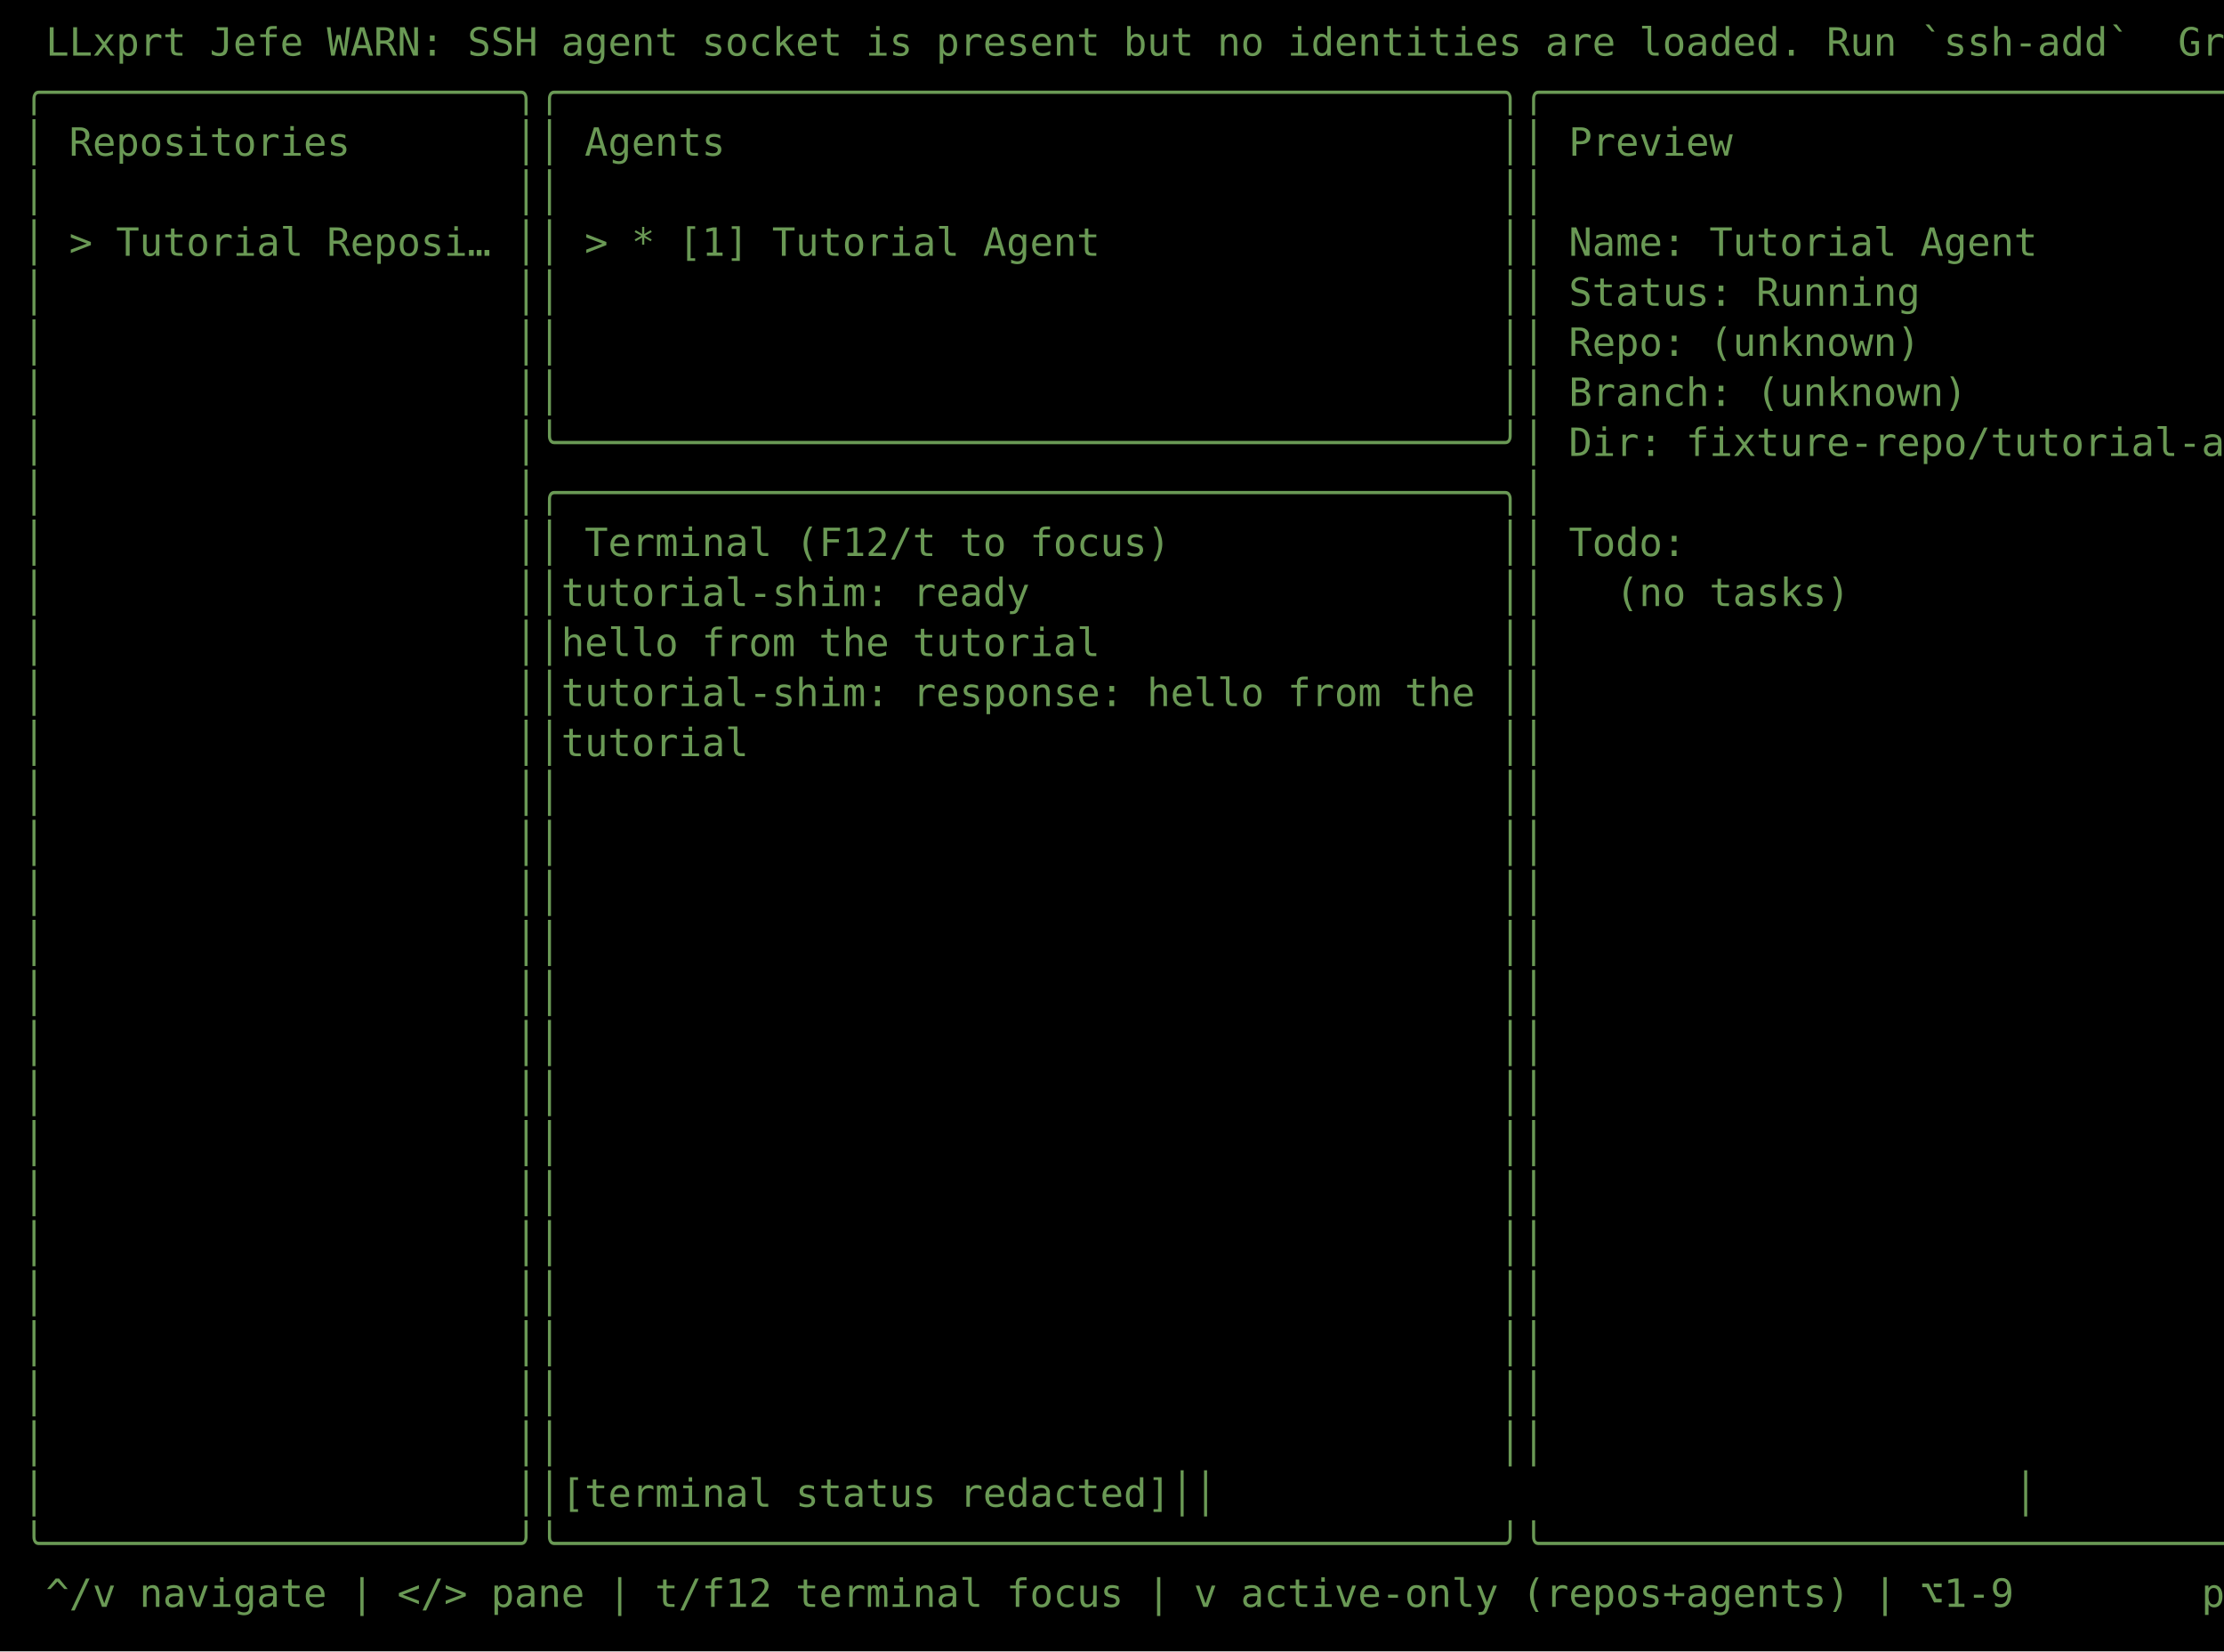
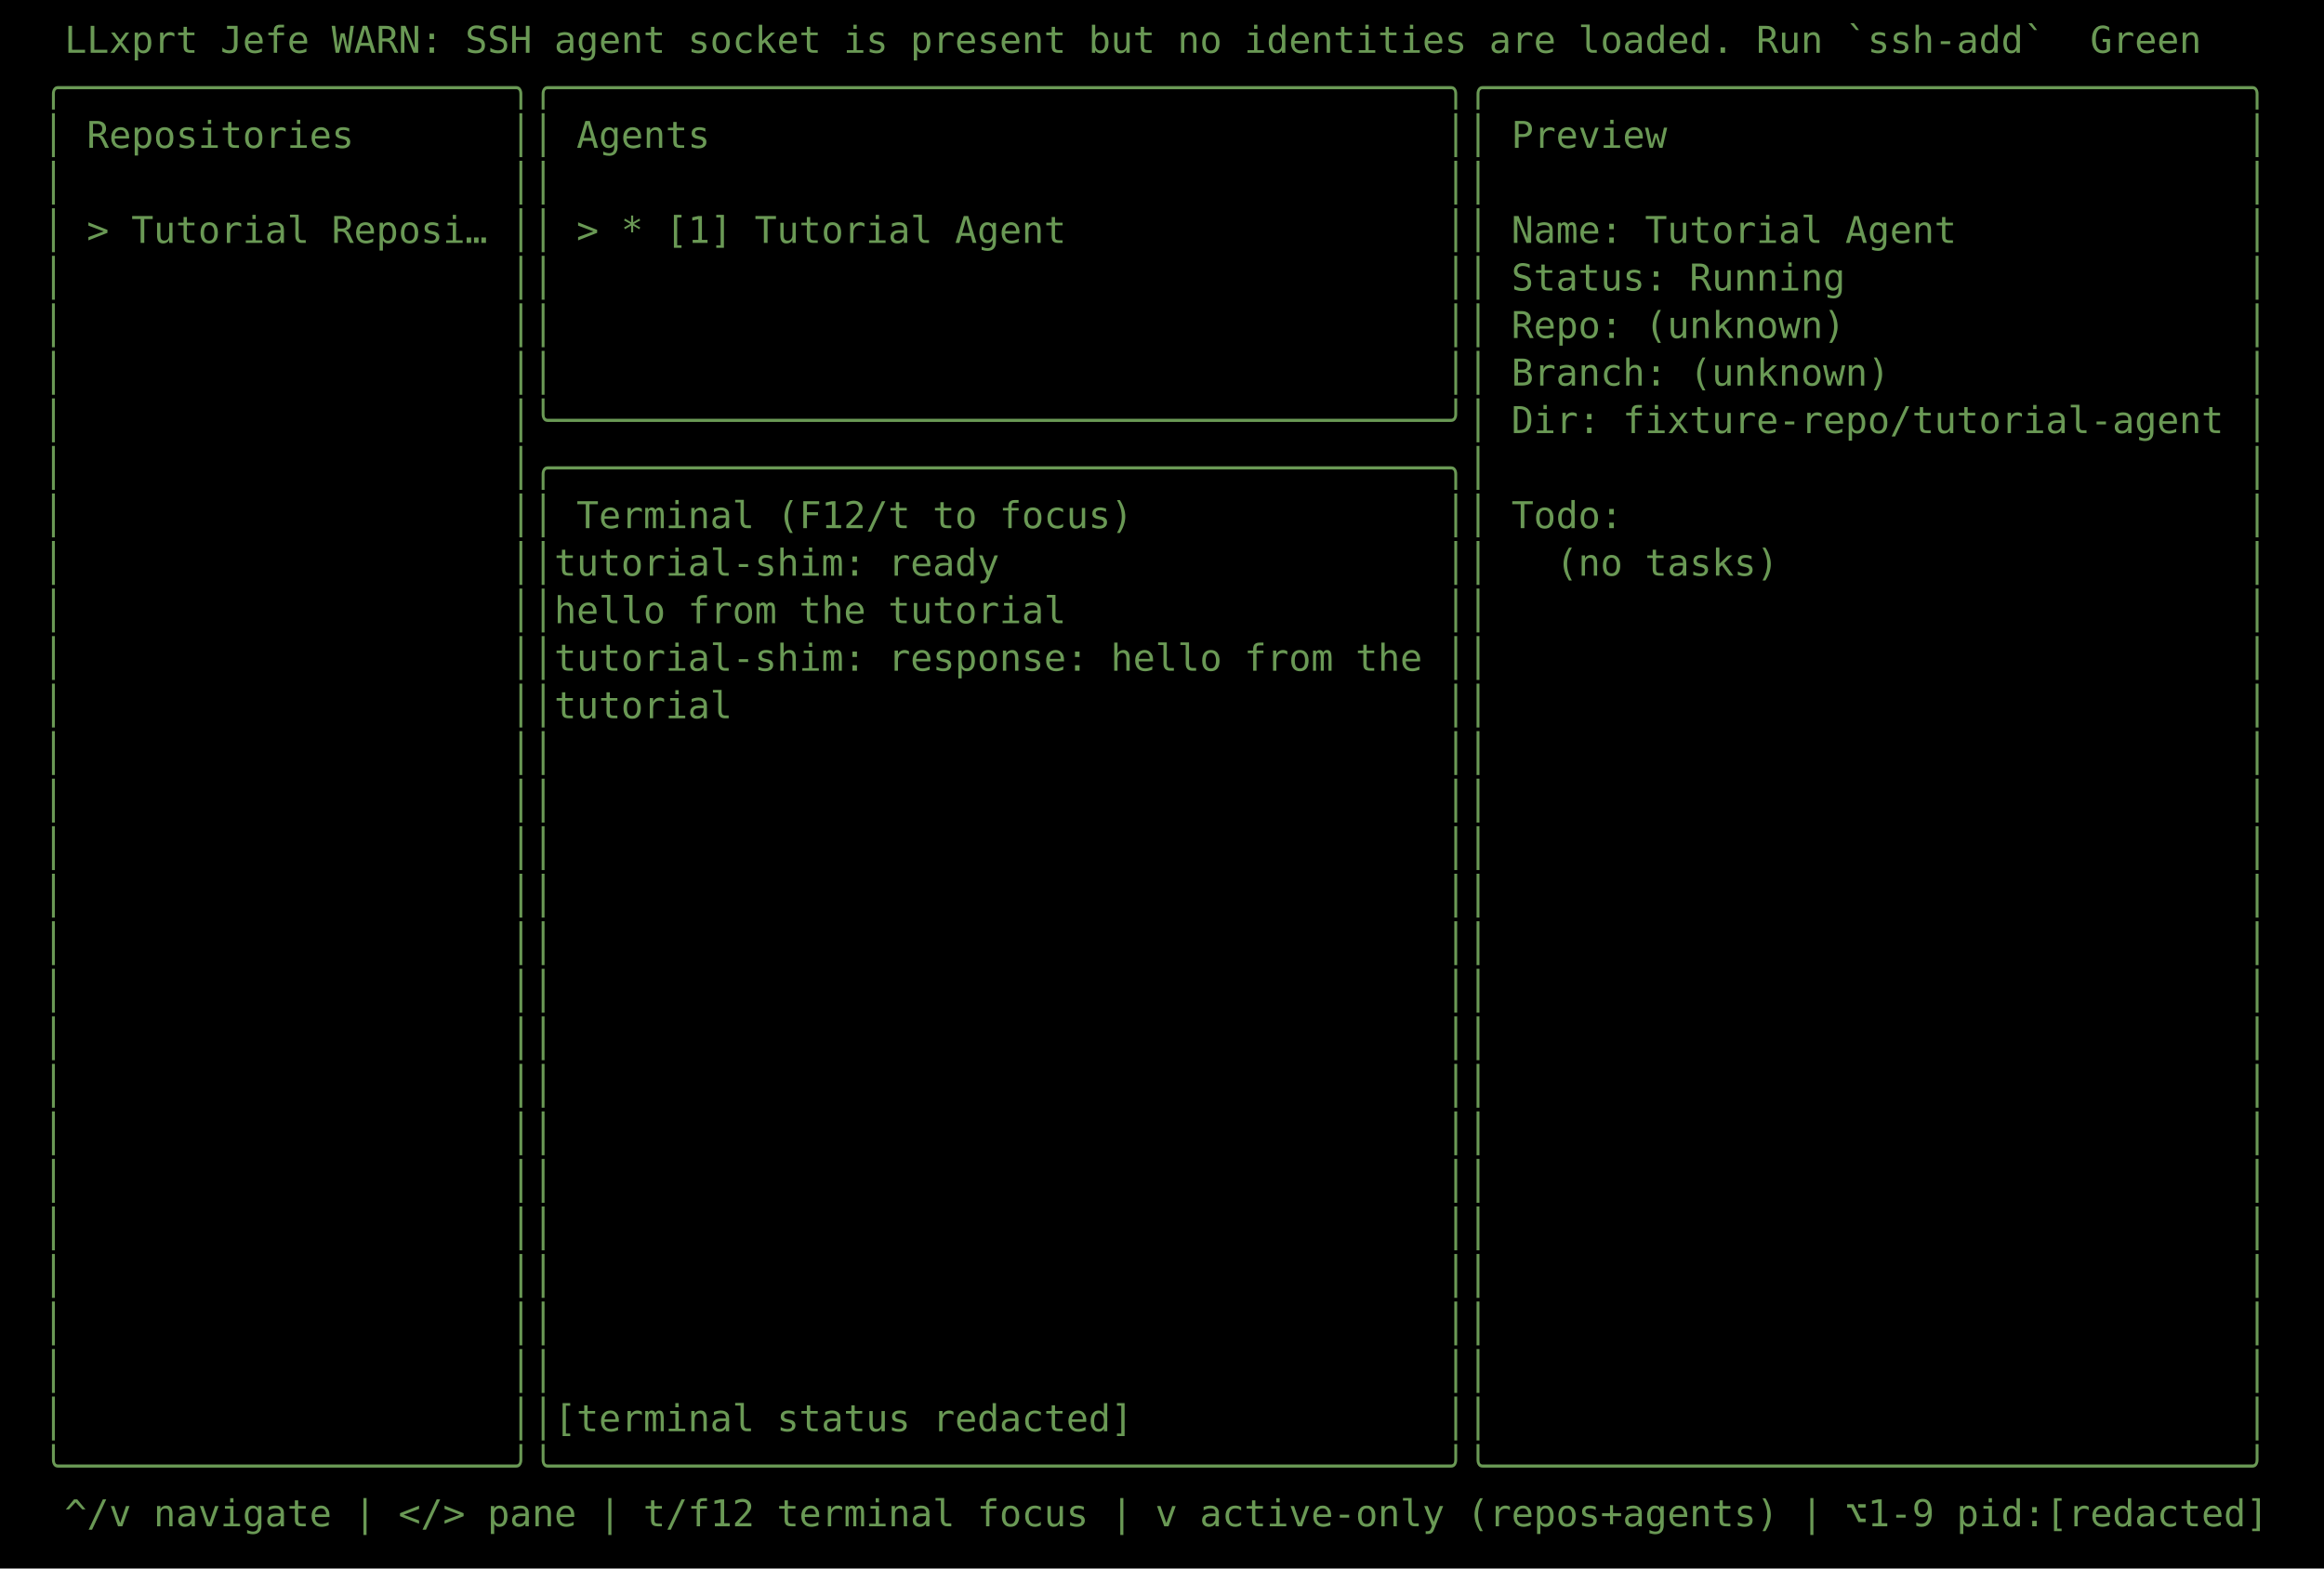
- <svg xmlns="http://www.w3.org/2000/svg" width="800" height="594" viewBox="0 0 800 594" role="img">
-   <rect width="800" height="594" fill="#000000" />
-   <text x="8" y="20" fill="#6a9955" font-family="monospace" font-size="14" xml:space="preserve">
-     <tspan x="8" y="20"> LLxprt Jefe WARN: SSH agent socket is present but no identities are loaded. Run `ssh-add`  Green</tspan>
-     <tspan x="8" y="38">╭────────────────────╮╭────────────────────────────────────────╮╭──────────────────────────────────╮</tspan>
-     <tspan x="8" y="56">│ Repositories       ││ Agents                                 ││ Preview                          │</tspan>
-     <tspan x="8" y="74">│                    ││                                        ││                                  │</tspan>
-     <tspan x="8" y="92">│ &gt; Tutorial Reposi… ││ &gt; * [1] Tutorial Agent                 ││ Name: Tutorial Agent             │</tspan>
-     <tspan x="8" y="110">│                    ││                                        ││ Status: Running                  │</tspan>
-     <tspan x="8" y="128">│                    ││                                        ││ Repo: (unknown)                  │</tspan>
-     <tspan x="8" y="146">│                    ││                                        ││ Branch: (unknown)                │</tspan>
-     <tspan x="8" y="164">│                    │╰────────────────────────────────────────╯│ Dir: fixture-repo/tutorial-agent │</tspan>
-     <tspan x="8" y="182">│                    │╭────────────────────────────────────────╮│                                  │</tspan>
-     <tspan x="8" y="200">│                    ││ Terminal (F12/t to focus)              ││ Todo:                            │</tspan>
-     <tspan x="8" y="218">│                    ││tutorial-shim: ready                    ││   (no tasks)                     │</tspan>
-     <tspan x="8" y="236">│                    ││hello from the tutorial                 ││                                  │</tspan>
-     <tspan x="8" y="254">│                    ││tutorial-shim: response: hello from the ││                                  │</tspan>
-     <tspan x="8" y="272">│                    ││tutorial                                ││                                  │</tspan>
-     <tspan x="8" y="290">│                    ││                                        ││                                  │</tspan>
-     <tspan x="8" y="308">│                    ││                                        ││                                  │</tspan>
-     <tspan x="8" y="326">│                    ││                                        ││                                  │</tspan>
-     <tspan x="8" y="344">│                    ││                                        ││                                  │</tspan>
-     <tspan x="8" y="362">│                    ││                                        ││                                  │</tspan>
-     <tspan x="8" y="380">│                    ││                                        ││                                  │</tspan>
-     <tspan x="8" y="398">│                    ││                                        ││                                  │</tspan>
-     <tspan x="8" y="416">│                    ││                                        ││                                  │</tspan>
-     <tspan x="8" y="434">│                    ││                                        ││                                  │</tspan>
-     <tspan x="8" y="452">│                    ││                                        ││                                  │</tspan>
-     <tspan x="8" y="470">│                    ││                                        ││                                  │</tspan>
-     <tspan x="8" y="488">│                    ││                                        ││                                  │</tspan>
-     <tspan x="8" y="506">│                    ││                                        ││                                  │</tspan>
-     <tspan x="8" y="524">│                    ││                                        ││                                  │</tspan>
-     <tspan x="8" y="542">│                    ││[terminal status redacted]││                                  │</tspan>
-     <tspan x="8" y="560">╰────────────────────╯╰────────────────────────────────────────╯╰──────────────────────────────────╯</tspan>
-     <tspan x="8" y="578"> ^/v navigate | &lt;/&gt; pane | t/f12 terminal focus | v active-only (repos+agents) | ⌥1-9        pid:[redacted]</tspan>
+ <svg xmlns="http://www.w3.org/2000/svg" width="880" height="594" viewBox="0 0 880 594" role="img">
+   <rect width="880" height="594" fill="#000000" />
+   <text x="16" y="20" fill="#6a9955" font-family="monospace" font-size="14" xml:space="preserve">
+     <tspan x="16" y="20" textLength="848" lengthAdjust="spacingAndGlyphs"> LLxprt Jefe WARN: SSH agent socket is present but no identities are loaded. Run `ssh-add`  Green   </tspan>
+     <tspan x="16" y="38" textLength="848" lengthAdjust="spacingAndGlyphs">╭────────────────────╮╭────────────────────────────────────────╮╭──────────────────────────────────╮</tspan>
+     <tspan x="16" y="56" textLength="848" lengthAdjust="spacingAndGlyphs">│ Repositories       ││ Agents                                 ││ Preview                          │</tspan>
+     <tspan x="16" y="74" textLength="848" lengthAdjust="spacingAndGlyphs">│                    ││                                        ││                                  │</tspan>
+     <tspan x="16" y="92" textLength="848" lengthAdjust="spacingAndGlyphs">│ &gt; Tutorial Reposi… ││ &gt; * [1] Tutorial Agent                 ││ Name: Tutorial Agent             │</tspan>
+     <tspan x="16" y="110" textLength="848" lengthAdjust="spacingAndGlyphs">│                    ││                                        ││ Status: Running                  │</tspan>
+     <tspan x="16" y="128" textLength="848" lengthAdjust="spacingAndGlyphs">│                    ││                                        ││ Repo: (unknown)                  │</tspan>
+     <tspan x="16" y="146" textLength="848" lengthAdjust="spacingAndGlyphs">│                    ││                                        ││ Branch: (unknown)                │</tspan>
+     <tspan x="16" y="164" textLength="848" lengthAdjust="spacingAndGlyphs">│                    │╰────────────────────────────────────────╯│ Dir: fixture-repo/tutorial-agent │</tspan>
+     <tspan x="16" y="182" textLength="848" lengthAdjust="spacingAndGlyphs">│                    │╭────────────────────────────────────────╮│                                  │</tspan>
+     <tspan x="16" y="200" textLength="848" lengthAdjust="spacingAndGlyphs">│                    ││ Terminal (F12/t to focus)              ││ Todo:                            │</tspan>
+     <tspan x="16" y="218" textLength="848" lengthAdjust="spacingAndGlyphs">│                    ││tutorial-shim: ready                    ││   (no tasks)                     │</tspan>
+     <tspan x="16" y="236" textLength="848" lengthAdjust="spacingAndGlyphs">│                    ││hello from the tutorial                 ││                                  │</tspan>
+     <tspan x="16" y="254" textLength="848" lengthAdjust="spacingAndGlyphs">│                    ││tutorial-shim: response: hello from the ││                                  │</tspan>
+     <tspan x="16" y="272" textLength="848" lengthAdjust="spacingAndGlyphs">│                    ││tutorial                                ││                                  │</tspan>
+     <tspan x="16" y="290" textLength="848" lengthAdjust="spacingAndGlyphs">│                    ││                                        ││                                  │</tspan>
+     <tspan x="16" y="308" textLength="848" lengthAdjust="spacingAndGlyphs">│                    ││                                        ││                                  │</tspan>
+     <tspan x="16" y="326" textLength="848" lengthAdjust="spacingAndGlyphs">│                    ││                                        ││                                  │</tspan>
+     <tspan x="16" y="344" textLength="848" lengthAdjust="spacingAndGlyphs">│                    ││                                        ││                                  │</tspan>
+     <tspan x="16" y="362" textLength="848" lengthAdjust="spacingAndGlyphs">│                    ││                                        ││                                  │</tspan>
+     <tspan x="16" y="380" textLength="848" lengthAdjust="spacingAndGlyphs">│                    ││                                        ││                                  │</tspan>
+     <tspan x="16" y="398" textLength="848" lengthAdjust="spacingAndGlyphs">│                    ││                                        ││                                  │</tspan>
+     <tspan x="16" y="416" textLength="848" lengthAdjust="spacingAndGlyphs">│                    ││                                        ││                                  │</tspan>
+     <tspan x="16" y="434" textLength="848" lengthAdjust="spacingAndGlyphs">│                    ││                                        ││                                  │</tspan>
+     <tspan x="16" y="452" textLength="848" lengthAdjust="spacingAndGlyphs">│                    ││                                        ││                                  │</tspan>
+     <tspan x="16" y="470" textLength="848" lengthAdjust="spacingAndGlyphs">│                    ││                                        ││                                  │</tspan>
+     <tspan x="16" y="488" textLength="848" lengthAdjust="spacingAndGlyphs">│                    ││                                        ││                                  │</tspan>
+     <tspan x="16" y="506" textLength="848" lengthAdjust="spacingAndGlyphs">│                    ││                                        ││                                  │</tspan>
+     <tspan x="16" y="524" textLength="848" lengthAdjust="spacingAndGlyphs">│                    ││                                        ││                                  │</tspan>
+     <tspan x="16" y="542" textLength="848" lengthAdjust="spacingAndGlyphs">│                    ││[terminal status redacted]              ││                                  │</tspan>
+     <tspan x="16" y="560" textLength="848" lengthAdjust="spacingAndGlyphs">╰────────────────────╯╰────────────────────────────────────────╯╰──────────────────────────────────╯</tspan>
+     <tspan x="16" y="578" textLength="848" lengthAdjust="spacingAndGlyphs"> ^/v navigate | &lt;/&gt; pane | t/f12 terminal focus | v active-only (repos+agents) | ⌥1-9 pid:[redacted]</tspan>
  </text>
</svg>
